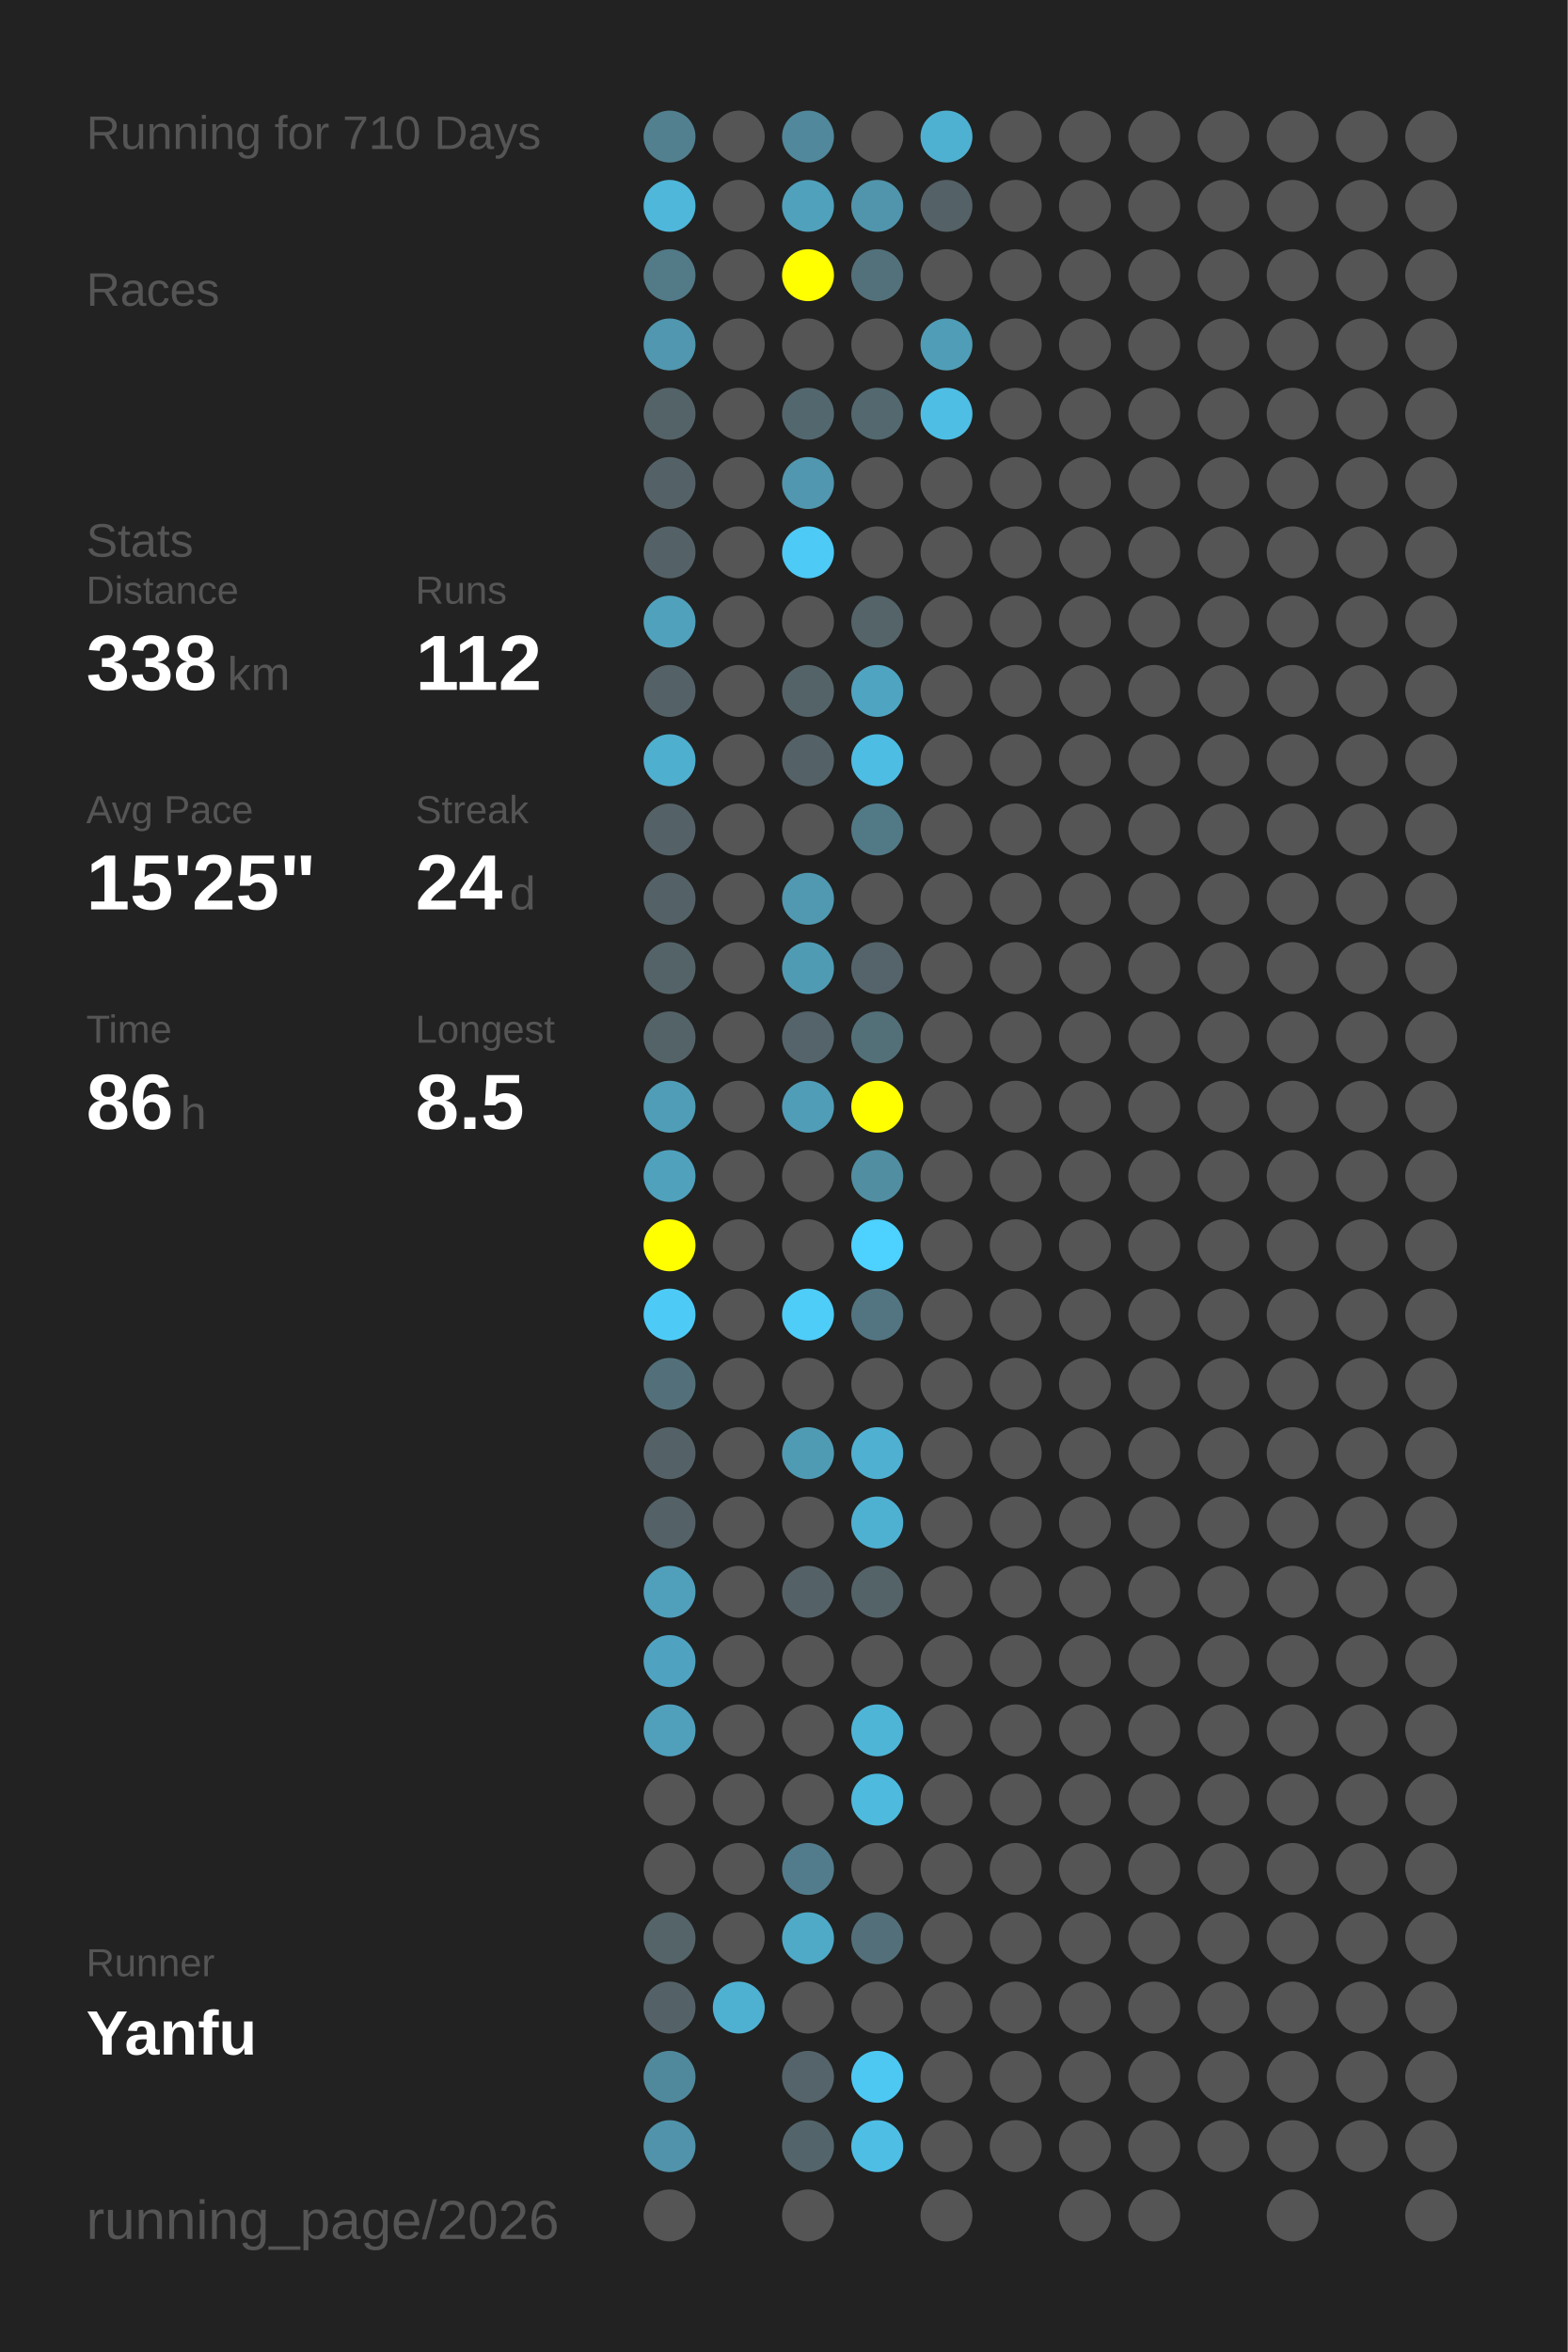
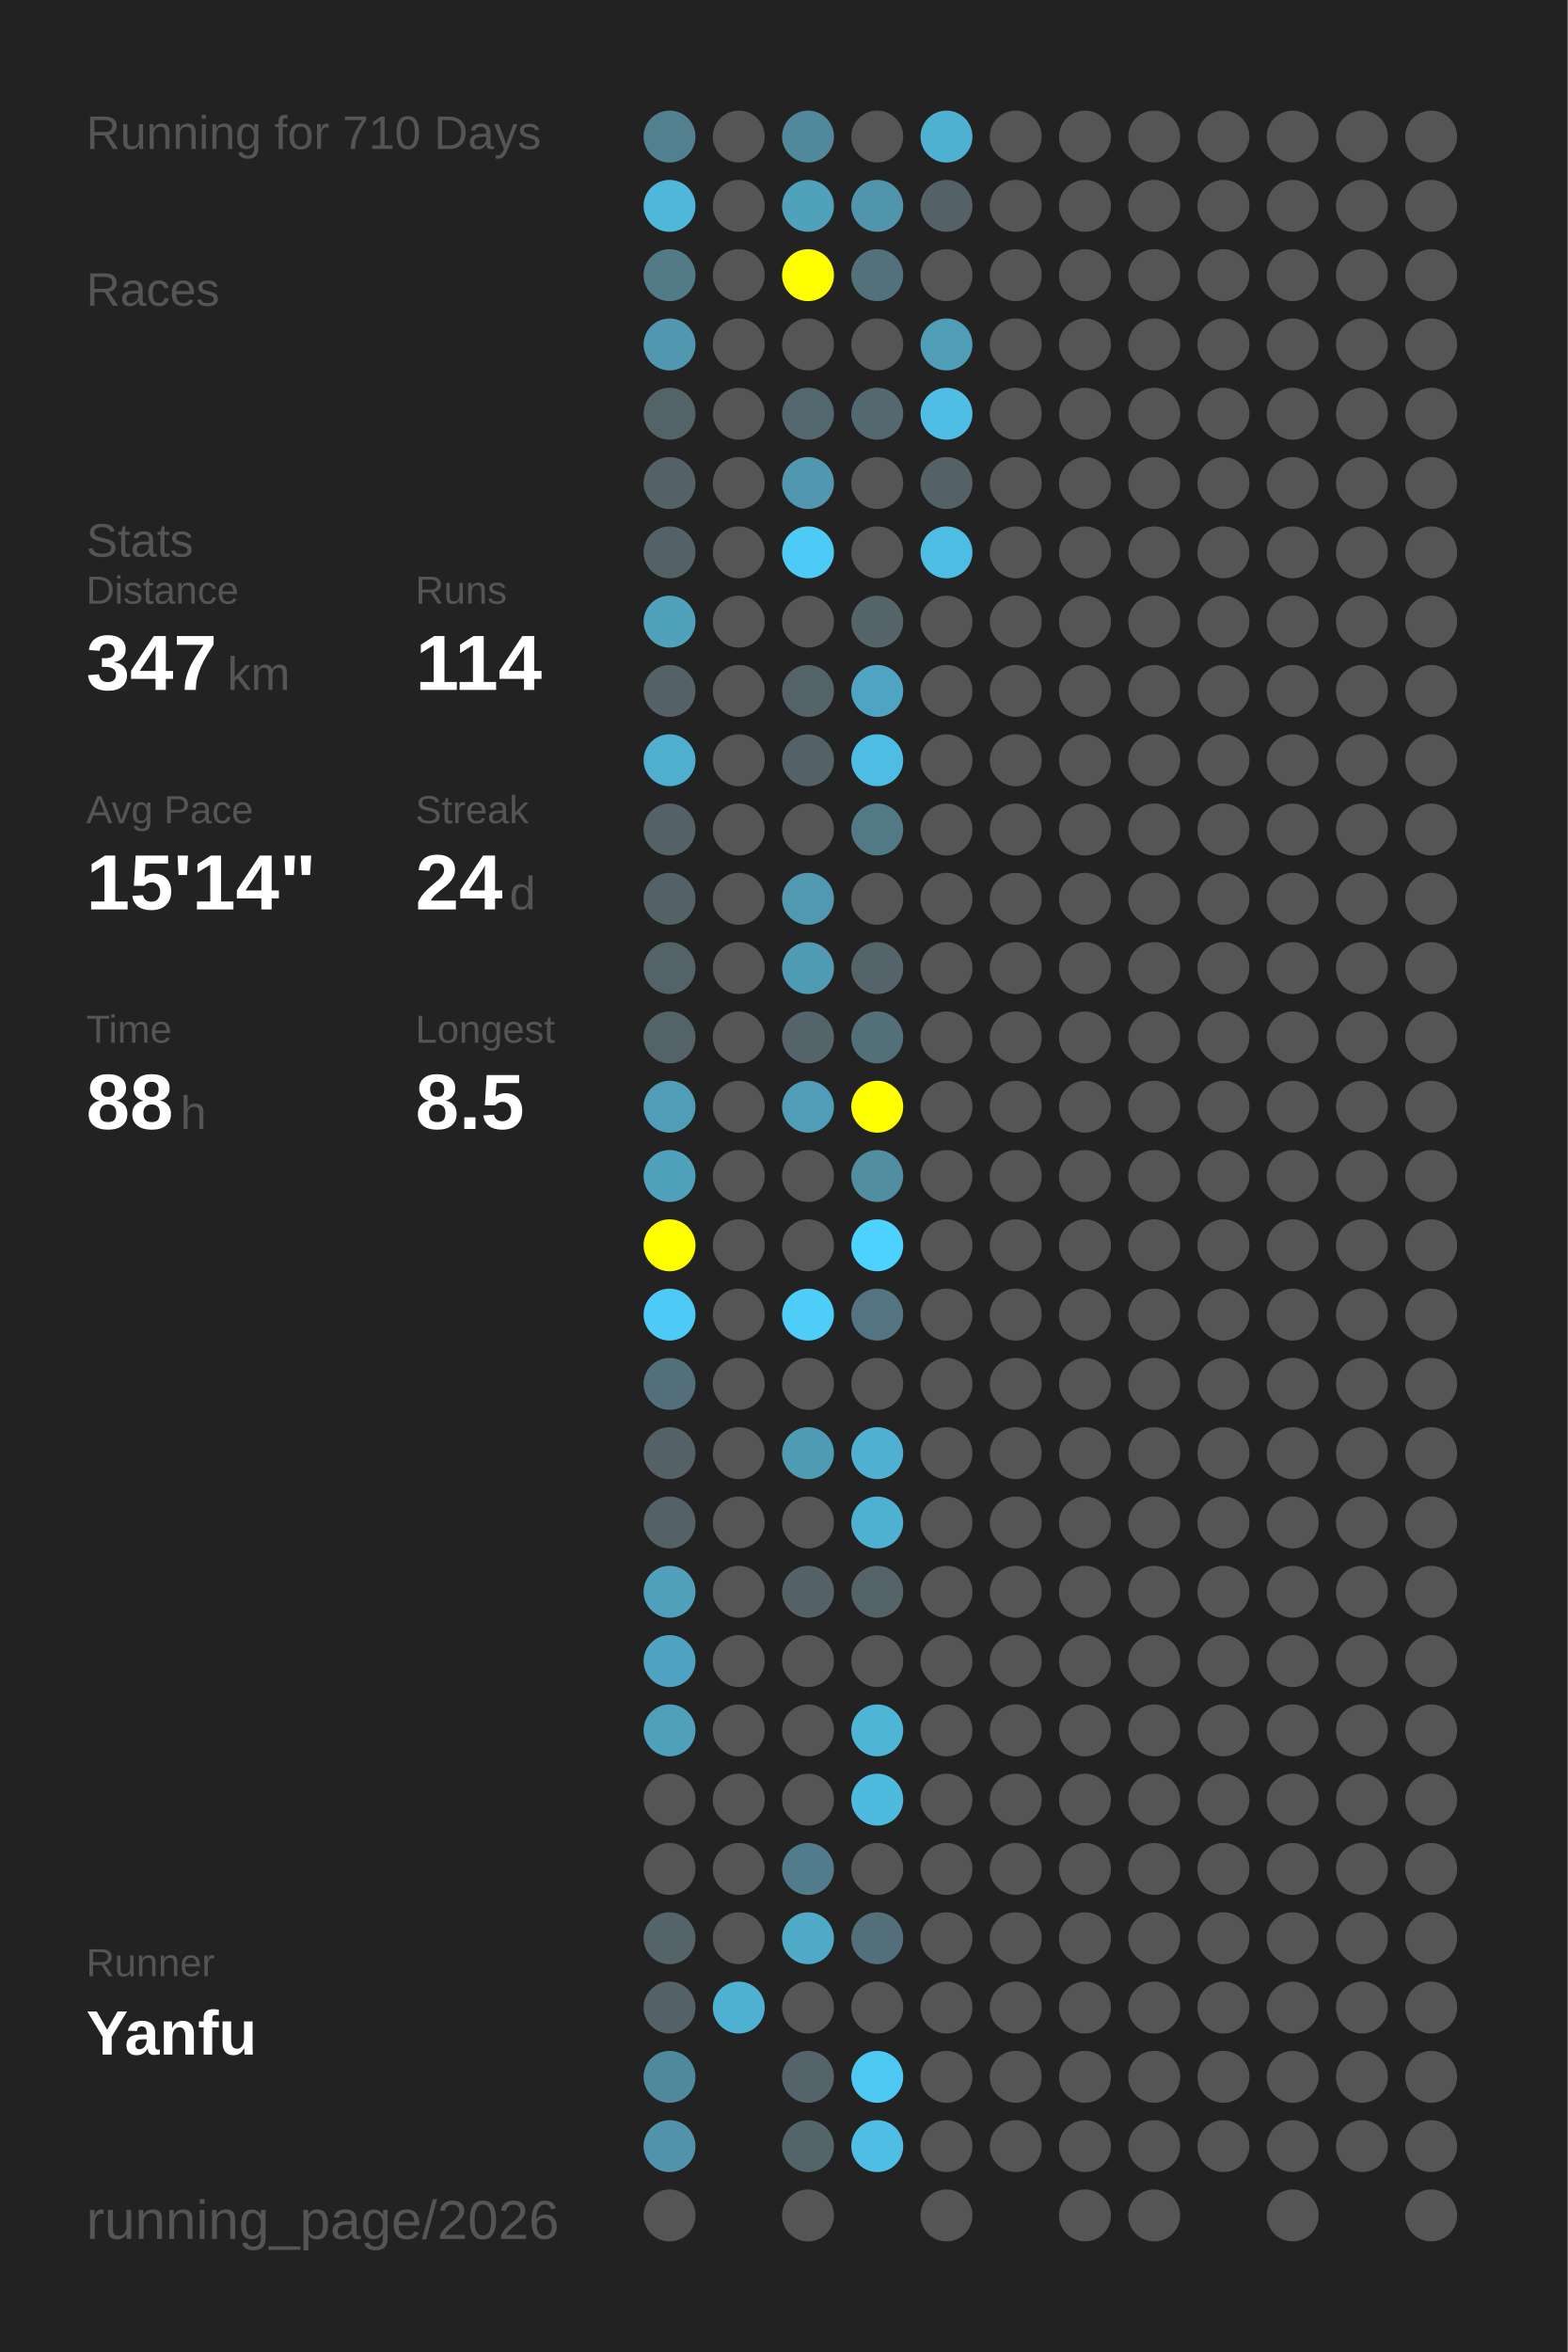
<svg xmlns="http://www.w3.org/2000/svg" baseProfile="full" height="300mm" version="1.1" viewBox="0,0,200,300" width="200mm">
  <defs />
  <rect fill="#222222" height="300" width="200" x="0" y="0" />
  <text fill="#555555" style="font-size:6px; font-family:Arial;" x="11" y="19">Running for 710 Days</text>
  <text fill="#555555" style="font-size:6px; font-family:Arial;" x="11" y="39">Races</text>
  <text fill="#555555" style="font-size:6px; font-family:Arial;" x="11" y="71">Stats</text>
  <text fill="#555555" style="font-size:5px; font-family:Arial;" x="11" y="77">Distance</text>
-   <text fill="#FFFFFF" style="font-size:10px; font-family:Arial; font-weight:bold;" x="11" y="88">338</text>
+   <text fill="#FFFFFF" style="font-size:10px; font-family:Arial; font-weight:bold;" x="11" y="88">347</text>
  <text fill="#555555" style="font-size:6px; font-family:Arial;" x="29" y="88">km</text>
  <text fill="#555555" style="font-size:5px; font-family:Arial;" x="53" y="77">Runs</text>
-   <text fill="#FFFFFF" style="font-size:10px; font-family:Arial; font-weight:bold;" x="53" y="88">112</text>
+   <text fill="#FFFFFF" style="font-size:10px; font-family:Arial; font-weight:bold;" x="53" y="88">114</text>
  <text fill="#555555" style="font-size:5px; font-family:Arial;" x="11" y="105">Avg Pace</text>
-   <text fill="#FFFFFF" style="font-size:10px; font-family:Arial; font-weight:bold;" x="11" y="116">15'25"</text>
+   <text fill="#FFFFFF" style="font-size:10px; font-family:Arial; font-weight:bold;" x="11" y="116">15'14"</text>
  <text fill="#555555" style="font-size:5px; font-family:Arial;" x="53" y="105">Streak</text>
  <text fill="#FFFFFF" style="font-size:10px; font-family:Arial; font-weight:bold;" x="53" y="116">24</text>
  <text fill="#555555" style="font-size:6px; font-family:Arial;" x="65" y="116">d</text>
  <text fill="#555555" style="font-size:5px; font-family:Arial;" x="11" y="133">Time</text>
-   <text fill="#FFFFFF" style="font-size:10px; font-family:Arial; font-weight:bold;" x="11" y="144">86</text>
+   <text fill="#FFFFFF" style="font-size:10px; font-family:Arial; font-weight:bold;" x="11" y="144">88</text>
  <text fill="#555555" style="font-size:6px; font-family:Arial;" x="23" y="144">h</text>
  <text fill="#555555" style="font-size:5px; font-family:Arial;" x="53" y="133">Longest</text>
  <text fill="#FFFFFF" style="font-size:10px; font-family:Arial; font-weight:bold;" x="53" y="144">8.5</text>
  <text fill="#555555" style="font-size:5px; font-family:Arial;" x="11" y="252.065">Runner</text>
  <text fill="#FFFFFF" style="font-size:8px; font-family:Arial; font-weight:bold;" x="11" y="262.065">Yanfu</text>
  <text fill="#555555" style="font-size:7px; font-family:Arial;" x="11" y="285.581">running_page/2026</text>
  <circle cx="85.417" cy="17.419" fill="#52808f" r="3.312" />
  <circle cx="85.417" cy="26.258" fill="#4eb7da" r="3.312" />
  <circle cx="85.417" cy="35.097" fill="#527a87" r="3.312" />
  <circle cx="85.417" cy="43.935" fill="#5097af" r="3.312" />
  <circle cx="85.417" cy="52.774" fill="#546368" r="3.312" />
  <circle cx="85.417" cy="61.613" fill="#546267" r="3.312" />
  <circle cx="85.417" cy="70.452" fill="#546267" r="3.312" />
  <circle cx="85.417" cy="79.29" fill="#50a1bc" r="3.312" />
  <circle cx="85.417" cy="88.129" fill="#546267" r="3.312" />
  <circle cx="85.417" cy="96.968" fill="#4fafcf" r="3.312" />
  <circle cx="85.417" cy="105.806" fill="#546267" r="3.312" />
  <circle cx="85.417" cy="114.645" fill="#546267" r="3.312" />
  <circle cx="85.417" cy="123.484" fill="#546368" r="3.312" />
  <circle cx="85.417" cy="132.323" fill="#546368" r="3.312" />
  <circle cx="85.417" cy="141.161" fill="#509db7" r="3.312" />
  <circle cx="85.417" cy="150" fill="#50a1bc" r="3.312" />
  <circle cx="85.417" cy="158.839" fill="#FFFF00" r="3.312" />
  <circle cx="85.417" cy="167.677" fill="#4dcbf6" r="3.312" />
  <circle cx="85.417" cy="176.516" fill="#53707a" r="3.312" />
  <circle cx="85.417" cy="185.355" fill="#546267" r="3.312" />
  <circle cx="85.417" cy="194.194" fill="#546166" r="3.312" />
  <circle cx="85.417" cy="203.032" fill="#50a0bc" r="3.312" />
  <circle cx="85.417" cy="211.871" fill="#4fa3c0" r="3.312" />
  <circle cx="85.417" cy="220.71" fill="#50a0bc" r="3.312" />
  <circle cx="85.417" cy="229.548" fill="#555555" r="3.312" />
  <circle cx="85.417" cy="238.387" fill="#555555" r="3.312" />
  <circle cx="85.417" cy="247.226" fill="#546469" r="3.312" />
  <circle cx="85.417" cy="256.065" fill="#546267" r="3.312" />
  <circle cx="85.417" cy="264.903" fill="#51899c" r="3.312" />
  <circle cx="85.417" cy="273.742" fill="#5093aa" r="3.312" />
  <circle cx="85.417" cy="282.581" fill="#555555" r="3.312" />
  <circle cx="94.25" cy="17.419" fill="#555555" r="3.312" />
  <circle cx="94.25" cy="26.258" fill="#555555" r="3.312" />
  <circle cx="94.25" cy="35.097" fill="#555555" r="3.312" />
  <circle cx="94.25" cy="43.935" fill="#555555" r="3.312" />
  <circle cx="94.25" cy="52.774" fill="#555555" r="3.312" />
  <circle cx="94.25" cy="61.613" fill="#555555" r="3.312" />
  <circle cx="94.25" cy="70.452" fill="#555555" r="3.312" />
  <circle cx="94.25" cy="79.29" fill="#555555" r="3.312" />
  <circle cx="94.25" cy="88.129" fill="#555555" r="3.312" />
  <circle cx="94.25" cy="96.968" fill="#555555" r="3.312" />
  <circle cx="94.25" cy="105.806" fill="#555555" r="3.312" />
  <circle cx="94.25" cy="114.645" fill="#555555" r="3.312" />
  <circle cx="94.25" cy="123.484" fill="#555555" r="3.312" />
  <circle cx="94.25" cy="132.323" fill="#555555" r="3.312" />
  <circle cx="94.25" cy="141.161" fill="#555555" r="3.312" />
  <circle cx="94.25" cy="150" fill="#555555" r="3.312" />
  <circle cx="94.25" cy="158.839" fill="#555555" r="3.312" />
  <circle cx="94.25" cy="167.677" fill="#555555" r="3.312" />
  <circle cx="94.25" cy="176.516" fill="#555555" r="3.312" />
  <circle cx="94.25" cy="185.355" fill="#555555" r="3.312" />
  <circle cx="94.25" cy="194.194" fill="#555555" r="3.312" />
  <circle cx="94.25" cy="203.032" fill="#555555" r="3.312" />
  <circle cx="94.25" cy="211.871" fill="#555555" r="3.312" />
  <circle cx="94.25" cy="220.71" fill="#555555" r="3.312" />
  <circle cx="94.25" cy="229.548" fill="#555555" r="3.312" />
  <circle cx="94.25" cy="238.387" fill="#555555" r="3.312" />
  <circle cx="94.25" cy="247.226" fill="#555555" r="3.312" />
  <circle cx="94.25" cy="256.065" fill="#4fb1d2" r="3.312" />
  <circle cx="103.083" cy="17.419" fill="#51889b" r="3.312" />
  <circle cx="103.083" cy="26.258" fill="#50a1bc" r="3.312" />
  <circle cx="103.083" cy="35.097" fill="#FFFF00" r="3.312" />
  <circle cx="103.083" cy="43.935" fill="#555555" r="3.312" />
  <circle cx="103.083" cy="52.774" fill="#53676e" r="3.312" />
  <circle cx="103.083" cy="61.613" fill="#5097af" r="3.312" />
  <circle cx="103.083" cy="70.452" fill="#4dcaf5" r="3.312" />
  <circle cx="103.083" cy="79.29" fill="#555555" r="3.312" />
  <circle cx="103.083" cy="88.129" fill="#546368" r="3.312" />
  <circle cx="103.083" cy="96.968" fill="#546267" r="3.312" />
  <circle cx="103.083" cy="105.806" fill="#555555" r="3.312" />
  <circle cx="103.083" cy="114.645" fill="#5099b1" r="3.312" />
  <circle cx="103.083" cy="123.484" fill="#509bb4" r="3.312" />
  <circle cx="103.083" cy="132.323" fill="#54646a" r="3.312" />
  <circle cx="103.083" cy="141.161" fill="#509db8" r="3.312" />
  <circle cx="103.083" cy="150" fill="#555555" r="3.312" />
  <circle cx="103.083" cy="158.839" fill="#555555" r="3.312" />
  <circle cx="103.083" cy="167.677" fill="#4dcdf8" r="3.312" />
  <circle cx="103.083" cy="176.516" fill="#555555" r="3.312" />
  <circle cx="103.083" cy="185.355" fill="#509bb4" r="3.312" />
  <circle cx="103.083" cy="194.194" fill="#555555" r="3.312" />
  <circle cx="103.083" cy="203.032" fill="#546268" r="3.312" />
  <circle cx="103.083" cy="211.871" fill="#555555" r="3.312" />
  <circle cx="103.083" cy="220.71" fill="#555555" r="3.312" />
  <circle cx="103.083" cy="229.548" fill="#555555" r="3.312" />
  <circle cx="103.083" cy="238.387" fill="#527c8b" r="3.312" />
  <circle cx="103.083" cy="247.226" fill="#4faac8" r="3.312" />
  <circle cx="103.083" cy="256.065" fill="#555555" r="3.312" />
  <circle cx="103.083" cy="264.903" fill="#54646a" r="3.312" />
  <circle cx="103.083" cy="273.742" fill="#53656b" r="3.312" />
  <circle cx="103.083" cy="282.581" fill="#555555" r="3.312" />
  <circle cx="111.917" cy="17.419" fill="#555555" r="3.312" />
  <circle cx="111.917" cy="26.258" fill="#5095ac" r="3.312" />
  <circle cx="111.917" cy="35.097" fill="#53717b" r="3.312" />
  <circle cx="111.917" cy="43.935" fill="#555555" r="3.312" />
  <circle cx="111.917" cy="52.774" fill="#53686f" r="3.312" />
  <circle cx="111.917" cy="61.613" fill="#555555" r="3.312" />
  <circle cx="111.917" cy="70.452" fill="#555555" r="3.312" />
  <circle cx="111.917" cy="79.29" fill="#546469" r="3.312" />
  <circle cx="111.917" cy="88.129" fill="#4fa4c1" r="3.312" />
  <circle cx="111.917" cy="96.968" fill="#4ebde3" r="3.312" />
  <circle cx="111.917" cy="105.806" fill="#527986" r="3.312" />
  <circle cx="111.917" cy="114.645" fill="#555555" r="3.312" />
  <circle cx="111.917" cy="123.484" fill="#54646a" r="3.312" />
  <circle cx="111.917" cy="132.323" fill="#537079" r="3.312" />
  <circle cx="111.917" cy="141.161" fill="#FFFF00" r="3.312" />
  <circle cx="111.917" cy="150" fill="#518ea2" r="3.312" />
  <circle cx="111.917" cy="158.839" fill="#4dd1fe" r="3.312" />
  <circle cx="111.917" cy="167.677" fill="#527581" r="3.312" />
  <circle cx="111.917" cy="176.516" fill="#555555" r="3.312" />
  <circle cx="111.917" cy="185.355" fill="#4fb0d1" r="3.312" />
  <circle cx="111.917" cy="194.194" fill="#4fb1d2" r="3.312" />
  <circle cx="111.917" cy="203.032" fill="#546368" r="3.312" />
  <circle cx="111.917" cy="211.871" fill="#555555" r="3.312" />
  <circle cx="111.917" cy="220.71" fill="#4eb5d7" r="3.312" />
  <circle cx="111.917" cy="229.548" fill="#4ebade" r="3.312" />
  <circle cx="111.917" cy="238.387" fill="#555555" r="3.312" />
  <circle cx="111.917" cy="247.226" fill="#53707a" r="3.312" />
  <circle cx="111.917" cy="256.065" fill="#555555" r="3.312" />
  <circle cx="111.917" cy="264.903" fill="#4dc8f2" r="3.312" />
  <circle cx="111.917" cy="273.742" fill="#4ebee4" r="3.312" />
  <circle cx="120.75" cy="17.419" fill="#4fb1d2" r="3.312" />
  <circle cx="120.75" cy="26.258" fill="#546166" r="3.312" />
  <circle cx="120.75" cy="35.097" fill="#555555" r="3.312" />
  <circle cx="120.75" cy="43.935" fill="#509db7" r="3.312" />
  <circle cx="120.75" cy="52.774" fill="#4ebee4" r="3.312" />
-   <circle cx="120.75" cy="61.613" fill="#555555" r="3.312" />
-   <circle cx="120.75" cy="70.452" fill="#555555" r="3.312" />
+   <circle cx="120.75" cy="61.613" fill="#546267" r="3.312" />
+   <circle cx="120.75" cy="70.452" fill="#4ebde3" r="3.312" />
  <circle cx="120.75" cy="79.29" fill="#555555" r="3.312" />
  <circle cx="120.75" cy="88.129" fill="#555555" r="3.312" />
  <circle cx="120.75" cy="96.968" fill="#555555" r="3.312" />
  <circle cx="120.75" cy="105.806" fill="#555555" r="3.312" />
  <circle cx="120.75" cy="114.645" fill="#555555" r="3.312" />
  <circle cx="120.75" cy="123.484" fill="#555555" r="3.312" />
  <circle cx="120.75" cy="132.323" fill="#555555" r="3.312" />
  <circle cx="120.75" cy="141.161" fill="#555555" r="3.312" />
  <circle cx="120.75" cy="150" fill="#555555" r="3.312" />
  <circle cx="120.75" cy="158.839" fill="#555555" r="3.312" />
  <circle cx="120.75" cy="167.677" fill="#555555" r="3.312" />
  <circle cx="120.75" cy="176.516" fill="#555555" r="3.312" />
  <circle cx="120.75" cy="185.355" fill="#555555" r="3.312" />
  <circle cx="120.75" cy="194.194" fill="#555555" r="3.312" />
  <circle cx="120.75" cy="203.032" fill="#555555" r="3.312" />
  <circle cx="120.75" cy="211.871" fill="#555555" r="3.312" />
  <circle cx="120.75" cy="220.71" fill="#555555" r="3.312" />
  <circle cx="120.75" cy="229.548" fill="#555555" r="3.312" />
  <circle cx="120.75" cy="238.387" fill="#555555" r="3.312" />
  <circle cx="120.75" cy="247.226" fill="#555555" r="3.312" />
  <circle cx="120.75" cy="256.065" fill="#555555" r="3.312" />
  <circle cx="120.75" cy="264.903" fill="#555555" r="3.312" />
  <circle cx="120.75" cy="273.742" fill="#555555" r="3.312" />
  <circle cx="120.75" cy="282.581" fill="#555555" r="3.312" />
  <circle cx="129.583" cy="17.419" fill="#555555" r="3.312" />
  <circle cx="129.583" cy="26.258" fill="#555555" r="3.312" />
  <circle cx="129.583" cy="35.097" fill="#555555" r="3.312" />
  <circle cx="129.583" cy="43.935" fill="#555555" r="3.312" />
  <circle cx="129.583" cy="52.774" fill="#555555" r="3.312" />
  <circle cx="129.583" cy="61.613" fill="#555555" r="3.312" />
  <circle cx="129.583" cy="70.452" fill="#555555" r="3.312" />
  <circle cx="129.583" cy="79.29" fill="#555555" r="3.312" />
  <circle cx="129.583" cy="88.129" fill="#555555" r="3.312" />
  <circle cx="129.583" cy="96.968" fill="#555555" r="3.312" />
  <circle cx="129.583" cy="105.806" fill="#555555" r="3.312" />
  <circle cx="129.583" cy="114.645" fill="#555555" r="3.312" />
  <circle cx="129.583" cy="123.484" fill="#555555" r="3.312" />
  <circle cx="129.583" cy="132.323" fill="#555555" r="3.312" />
  <circle cx="129.583" cy="141.161" fill="#555555" r="3.312" />
  <circle cx="129.583" cy="150" fill="#555555" r="3.312" />
  <circle cx="129.583" cy="158.839" fill="#555555" r="3.312" />
  <circle cx="129.583" cy="167.677" fill="#555555" r="3.312" />
  <circle cx="129.583" cy="176.516" fill="#555555" r="3.312" />
  <circle cx="129.583" cy="185.355" fill="#555555" r="3.312" />
  <circle cx="129.583" cy="194.194" fill="#555555" r="3.312" />
  <circle cx="129.583" cy="203.032" fill="#555555" r="3.312" />
  <circle cx="129.583" cy="211.871" fill="#555555" r="3.312" />
  <circle cx="129.583" cy="220.71" fill="#555555" r="3.312" />
  <circle cx="129.583" cy="229.548" fill="#555555" r="3.312" />
  <circle cx="129.583" cy="238.387" fill="#555555" r="3.312" />
  <circle cx="129.583" cy="247.226" fill="#555555" r="3.312" />
  <circle cx="129.583" cy="256.065" fill="#555555" r="3.312" />
  <circle cx="129.583" cy="264.903" fill="#555555" r="3.312" />
  <circle cx="129.583" cy="273.742" fill="#555555" r="3.312" />
  <circle cx="138.417" cy="17.419" fill="#555555" r="3.312" />
  <circle cx="138.417" cy="26.258" fill="#555555" r="3.312" />
  <circle cx="138.417" cy="35.097" fill="#555555" r="3.312" />
  <circle cx="138.417" cy="43.935" fill="#555555" r="3.312" />
  <circle cx="138.417" cy="52.774" fill="#555555" r="3.312" />
  <circle cx="138.417" cy="61.613" fill="#555555" r="3.312" />
  <circle cx="138.417" cy="70.452" fill="#555555" r="3.312" />
  <circle cx="138.417" cy="79.29" fill="#555555" r="3.312" />
  <circle cx="138.417" cy="88.129" fill="#555555" r="3.312" />
  <circle cx="138.417" cy="96.968" fill="#555555" r="3.312" />
  <circle cx="138.417" cy="105.806" fill="#555555" r="3.312" />
  <circle cx="138.417" cy="114.645" fill="#555555" r="3.312" />
  <circle cx="138.417" cy="123.484" fill="#555555" r="3.312" />
  <circle cx="138.417" cy="132.323" fill="#555555" r="3.312" />
  <circle cx="138.417" cy="141.161" fill="#555555" r="3.312" />
  <circle cx="138.417" cy="150" fill="#555555" r="3.312" />
  <circle cx="138.417" cy="158.839" fill="#555555" r="3.312" />
  <circle cx="138.417" cy="167.677" fill="#555555" r="3.312" />
  <circle cx="138.417" cy="176.516" fill="#555555" r="3.312" />
  <circle cx="138.417" cy="185.355" fill="#555555" r="3.312" />
  <circle cx="138.417" cy="194.194" fill="#555555" r="3.312" />
  <circle cx="138.417" cy="203.032" fill="#555555" r="3.312" />
  <circle cx="138.417" cy="211.871" fill="#555555" r="3.312" />
  <circle cx="138.417" cy="220.71" fill="#555555" r="3.312" />
  <circle cx="138.417" cy="229.548" fill="#555555" r="3.312" />
  <circle cx="138.417" cy="238.387" fill="#555555" r="3.312" />
  <circle cx="138.417" cy="247.226" fill="#555555" r="3.312" />
  <circle cx="138.417" cy="256.065" fill="#555555" r="3.312" />
  <circle cx="138.417" cy="264.903" fill="#555555" r="3.312" />
  <circle cx="138.417" cy="273.742" fill="#555555" r="3.312" />
  <circle cx="138.417" cy="282.581" fill="#555555" r="3.312" />
  <circle cx="147.25" cy="17.419" fill="#555555" r="3.312" />
  <circle cx="147.25" cy="26.258" fill="#555555" r="3.312" />
  <circle cx="147.25" cy="35.097" fill="#555555" r="3.312" />
  <circle cx="147.25" cy="43.935" fill="#555555" r="3.312" />
  <circle cx="147.25" cy="52.774" fill="#555555" r="3.312" />
  <circle cx="147.25" cy="61.613" fill="#555555" r="3.312" />
  <circle cx="147.25" cy="70.452" fill="#555555" r="3.312" />
  <circle cx="147.25" cy="79.29" fill="#555555" r="3.312" />
  <circle cx="147.25" cy="88.129" fill="#555555" r="3.312" />
  <circle cx="147.25" cy="96.968" fill="#555555" r="3.312" />
  <circle cx="147.25" cy="105.806" fill="#555555" r="3.312" />
  <circle cx="147.25" cy="114.645" fill="#555555" r="3.312" />
  <circle cx="147.25" cy="123.484" fill="#555555" r="3.312" />
  <circle cx="147.25" cy="132.323" fill="#555555" r="3.312" />
  <circle cx="147.25" cy="141.161" fill="#555555" r="3.312" />
  <circle cx="147.25" cy="150" fill="#555555" r="3.312" />
  <circle cx="147.25" cy="158.839" fill="#555555" r="3.312" />
  <circle cx="147.25" cy="167.677" fill="#555555" r="3.312" />
  <circle cx="147.25" cy="176.516" fill="#555555" r="3.312" />
  <circle cx="147.25" cy="185.355" fill="#555555" r="3.312" />
  <circle cx="147.25" cy="194.194" fill="#555555" r="3.312" />
  <circle cx="147.25" cy="203.032" fill="#555555" r="3.312" />
  <circle cx="147.25" cy="211.871" fill="#555555" r="3.312" />
  <circle cx="147.25" cy="220.71" fill="#555555" r="3.312" />
  <circle cx="147.25" cy="229.548" fill="#555555" r="3.312" />
  <circle cx="147.25" cy="238.387" fill="#555555" r="3.312" />
  <circle cx="147.25" cy="247.226" fill="#555555" r="3.312" />
  <circle cx="147.25" cy="256.065" fill="#555555" r="3.312" />
  <circle cx="147.25" cy="264.903" fill="#555555" r="3.312" />
  <circle cx="147.25" cy="273.742" fill="#555555" r="3.312" />
  <circle cx="147.25" cy="282.581" fill="#555555" r="3.312" />
  <circle cx="156.083" cy="17.419" fill="#555555" r="3.312" />
  <circle cx="156.083" cy="26.258" fill="#555555" r="3.312" />
  <circle cx="156.083" cy="35.097" fill="#555555" r="3.312" />
  <circle cx="156.083" cy="43.935" fill="#555555" r="3.312" />
  <circle cx="156.083" cy="52.774" fill="#555555" r="3.312" />
  <circle cx="156.083" cy="61.613" fill="#555555" r="3.312" />
  <circle cx="156.083" cy="70.452" fill="#555555" r="3.312" />
  <circle cx="156.083" cy="79.29" fill="#555555" r="3.312" />
  <circle cx="156.083" cy="88.129" fill="#555555" r="3.312" />
  <circle cx="156.083" cy="96.968" fill="#555555" r="3.312" />
  <circle cx="156.083" cy="105.806" fill="#555555" r="3.312" />
  <circle cx="156.083" cy="114.645" fill="#555555" r="3.312" />
  <circle cx="156.083" cy="123.484" fill="#555555" r="3.312" />
  <circle cx="156.083" cy="132.323" fill="#555555" r="3.312" />
  <circle cx="156.083" cy="141.161" fill="#555555" r="3.312" />
  <circle cx="156.083" cy="150" fill="#555555" r="3.312" />
  <circle cx="156.083" cy="158.839" fill="#555555" r="3.312" />
  <circle cx="156.083" cy="167.677" fill="#555555" r="3.312" />
  <circle cx="156.083" cy="176.516" fill="#555555" r="3.312" />
  <circle cx="156.083" cy="185.355" fill="#555555" r="3.312" />
  <circle cx="156.083" cy="194.194" fill="#555555" r="3.312" />
  <circle cx="156.083" cy="203.032" fill="#555555" r="3.312" />
  <circle cx="156.083" cy="211.871" fill="#555555" r="3.312" />
  <circle cx="156.083" cy="220.71" fill="#555555" r="3.312" />
  <circle cx="156.083" cy="229.548" fill="#555555" r="3.312" />
  <circle cx="156.083" cy="238.387" fill="#555555" r="3.312" />
  <circle cx="156.083" cy="247.226" fill="#555555" r="3.312" />
  <circle cx="156.083" cy="256.065" fill="#555555" r="3.312" />
  <circle cx="156.083" cy="264.903" fill="#555555" r="3.312" />
  <circle cx="156.083" cy="273.742" fill="#555555" r="3.312" />
  <circle cx="164.917" cy="17.419" fill="#555555" r="3.312" />
  <circle cx="164.917" cy="26.258" fill="#555555" r="3.312" />
  <circle cx="164.917" cy="35.097" fill="#555555" r="3.312" />
  <circle cx="164.917" cy="43.935" fill="#555555" r="3.312" />
  <circle cx="164.917" cy="52.774" fill="#555555" r="3.312" />
  <circle cx="164.917" cy="61.613" fill="#555555" r="3.312" />
  <circle cx="164.917" cy="70.452" fill="#555555" r="3.312" />
  <circle cx="164.917" cy="79.29" fill="#555555" r="3.312" />
  <circle cx="164.917" cy="88.129" fill="#555555" r="3.312" />
  <circle cx="164.917" cy="96.968" fill="#555555" r="3.312" />
  <circle cx="164.917" cy="105.806" fill="#555555" r="3.312" />
  <circle cx="164.917" cy="114.645" fill="#555555" r="3.312" />
  <circle cx="164.917" cy="123.484" fill="#555555" r="3.312" />
  <circle cx="164.917" cy="132.323" fill="#555555" r="3.312" />
  <circle cx="164.917" cy="141.161" fill="#555555" r="3.312" />
  <circle cx="164.917" cy="150" fill="#555555" r="3.312" />
  <circle cx="164.917" cy="158.839" fill="#555555" r="3.312" />
  <circle cx="164.917" cy="167.677" fill="#555555" r="3.312" />
  <circle cx="164.917" cy="176.516" fill="#555555" r="3.312" />
  <circle cx="164.917" cy="185.355" fill="#555555" r="3.312" />
  <circle cx="164.917" cy="194.194" fill="#555555" r="3.312" />
  <circle cx="164.917" cy="203.032" fill="#555555" r="3.312" />
  <circle cx="164.917" cy="211.871" fill="#555555" r="3.312" />
  <circle cx="164.917" cy="220.71" fill="#555555" r="3.312" />
  <circle cx="164.917" cy="229.548" fill="#555555" r="3.312" />
  <circle cx="164.917" cy="238.387" fill="#555555" r="3.312" />
  <circle cx="164.917" cy="247.226" fill="#555555" r="3.312" />
  <circle cx="164.917" cy="256.065" fill="#555555" r="3.312" />
  <circle cx="164.917" cy="264.903" fill="#555555" r="3.312" />
  <circle cx="164.917" cy="273.742" fill="#555555" r="3.312" />
  <circle cx="164.917" cy="282.581" fill="#555555" r="3.312" />
  <circle cx="173.75" cy="17.419" fill="#555555" r="3.312" />
  <circle cx="173.75" cy="26.258" fill="#555555" r="3.312" />
  <circle cx="173.75" cy="35.097" fill="#555555" r="3.312" />
  <circle cx="173.75" cy="43.935" fill="#555555" r="3.312" />
  <circle cx="173.75" cy="52.774" fill="#555555" r="3.312" />
  <circle cx="173.75" cy="61.613" fill="#555555" r="3.312" />
  <circle cx="173.75" cy="70.452" fill="#555555" r="3.312" />
  <circle cx="173.75" cy="79.29" fill="#555555" r="3.312" />
  <circle cx="173.75" cy="88.129" fill="#555555" r="3.312" />
  <circle cx="173.75" cy="96.968" fill="#555555" r="3.312" />
  <circle cx="173.75" cy="105.806" fill="#555555" r="3.312" />
  <circle cx="173.75" cy="114.645" fill="#555555" r="3.312" />
  <circle cx="173.75" cy="123.484" fill="#555555" r="3.312" />
  <circle cx="173.75" cy="132.323" fill="#555555" r="3.312" />
  <circle cx="173.75" cy="141.161" fill="#555555" r="3.312" />
  <circle cx="173.75" cy="150" fill="#555555" r="3.312" />
  <circle cx="173.75" cy="158.839" fill="#555555" r="3.312" />
  <circle cx="173.75" cy="167.677" fill="#555555" r="3.312" />
  <circle cx="173.75" cy="176.516" fill="#555555" r="3.312" />
  <circle cx="173.75" cy="185.355" fill="#555555" r="3.312" />
  <circle cx="173.75" cy="194.194" fill="#555555" r="3.312" />
  <circle cx="173.75" cy="203.032" fill="#555555" r="3.312" />
  <circle cx="173.75" cy="211.871" fill="#555555" r="3.312" />
  <circle cx="173.75" cy="220.71" fill="#555555" r="3.312" />
  <circle cx="173.75" cy="229.548" fill="#555555" r="3.312" />
  <circle cx="173.75" cy="238.387" fill="#555555" r="3.312" />
  <circle cx="173.75" cy="247.226" fill="#555555" r="3.312" />
  <circle cx="173.75" cy="256.065" fill="#555555" r="3.312" />
  <circle cx="173.75" cy="264.903" fill="#555555" r="3.312" />
  <circle cx="173.75" cy="273.742" fill="#555555" r="3.312" />
  <circle cx="182.583" cy="17.419" fill="#555555" r="3.312" />
  <circle cx="182.583" cy="26.258" fill="#555555" r="3.312" />
  <circle cx="182.583" cy="35.097" fill="#555555" r="3.312" />
  <circle cx="182.583" cy="43.935" fill="#555555" r="3.312" />
  <circle cx="182.583" cy="52.774" fill="#555555" r="3.312" />
  <circle cx="182.583" cy="61.613" fill="#555555" r="3.312" />
  <circle cx="182.583" cy="70.452" fill="#555555" r="3.312" />
  <circle cx="182.583" cy="79.29" fill="#555555" r="3.312" />
  <circle cx="182.583" cy="88.129" fill="#555555" r="3.312" />
  <circle cx="182.583" cy="96.968" fill="#555555" r="3.312" />
  <circle cx="182.583" cy="105.806" fill="#555555" r="3.312" />
  <circle cx="182.583" cy="114.645" fill="#555555" r="3.312" />
  <circle cx="182.583" cy="123.484" fill="#555555" r="3.312" />
  <circle cx="182.583" cy="132.323" fill="#555555" r="3.312" />
  <circle cx="182.583" cy="141.161" fill="#555555" r="3.312" />
  <circle cx="182.583" cy="150" fill="#555555" r="3.312" />
  <circle cx="182.583" cy="158.839" fill="#555555" r="3.312" />
  <circle cx="182.583" cy="167.677" fill="#555555" r="3.312" />
  <circle cx="182.583" cy="176.516" fill="#555555" r="3.312" />
  <circle cx="182.583" cy="185.355" fill="#555555" r="3.312" />
  <circle cx="182.583" cy="194.194" fill="#555555" r="3.312" />
  <circle cx="182.583" cy="203.032" fill="#555555" r="3.312" />
  <circle cx="182.583" cy="211.871" fill="#555555" r="3.312" />
  <circle cx="182.583" cy="220.71" fill="#555555" r="3.312" />
  <circle cx="182.583" cy="229.548" fill="#555555" r="3.312" />
  <circle cx="182.583" cy="238.387" fill="#555555" r="3.312" />
  <circle cx="182.583" cy="247.226" fill="#555555" r="3.312" />
  <circle cx="182.583" cy="256.065" fill="#555555" r="3.312" />
  <circle cx="182.583" cy="264.903" fill="#555555" r="3.312" />
  <circle cx="182.583" cy="273.742" fill="#555555" r="3.312" />
  <circle cx="182.583" cy="282.581" fill="#555555" r="3.312" />
</svg>
